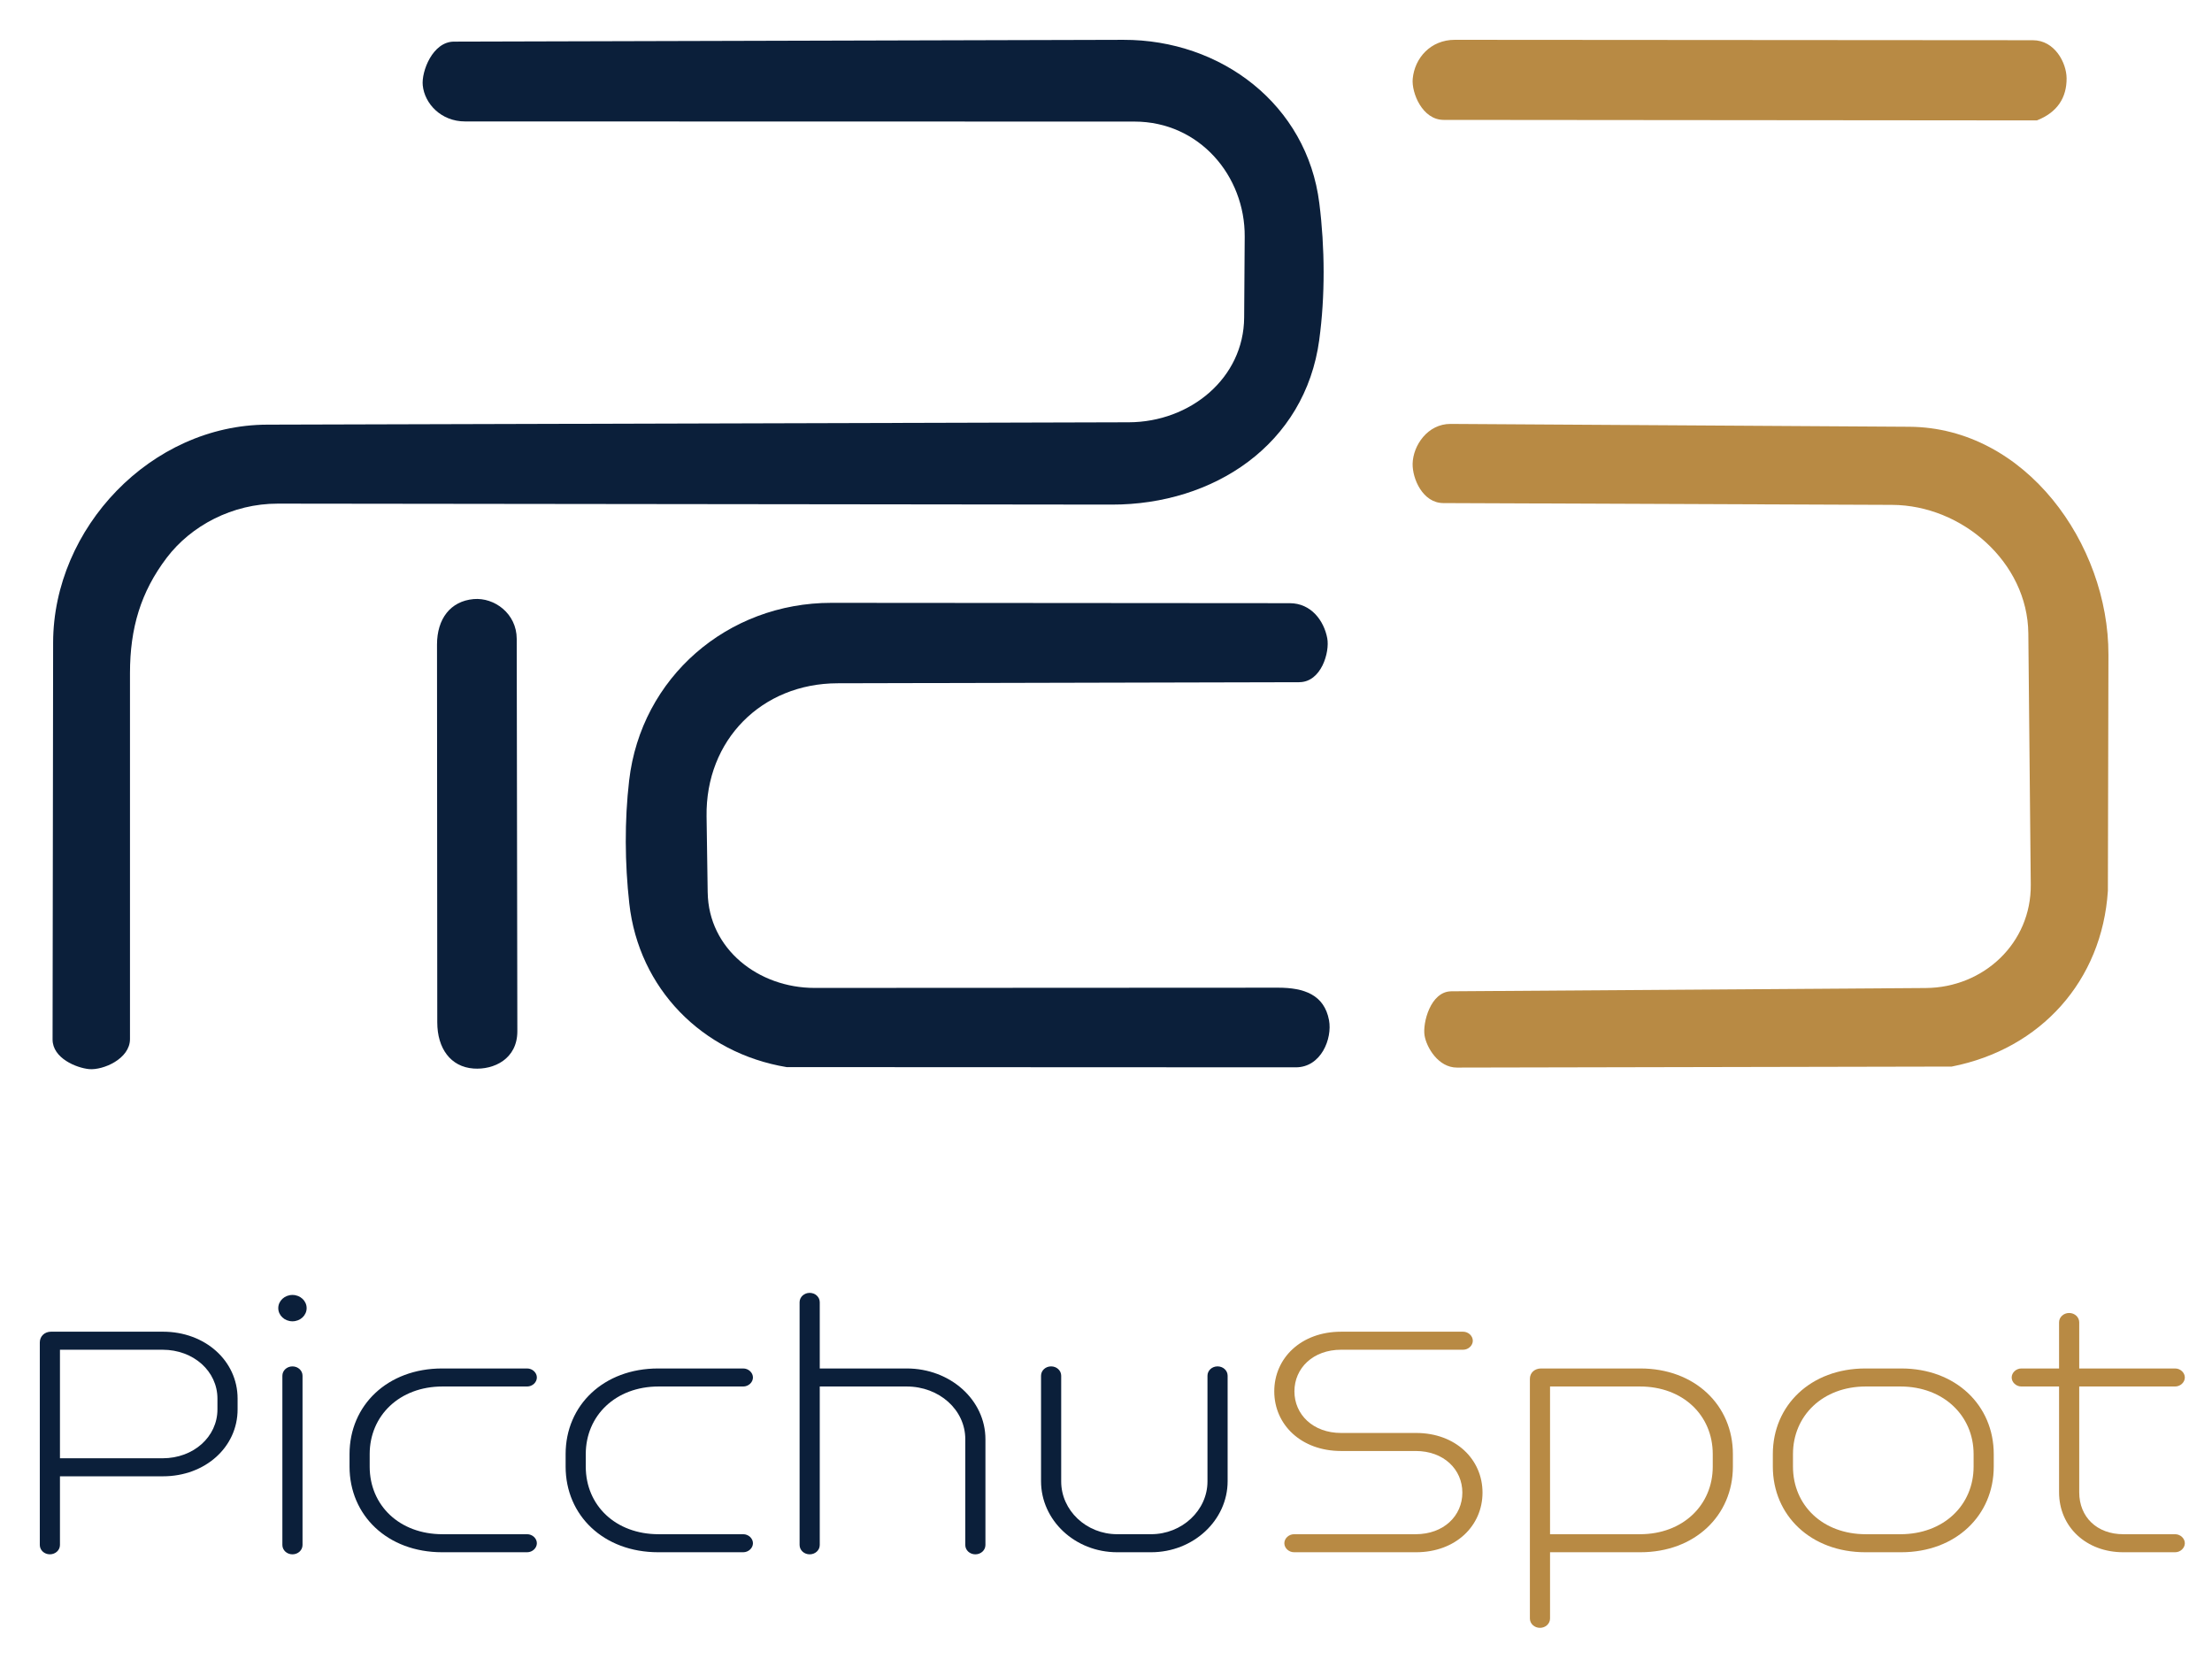
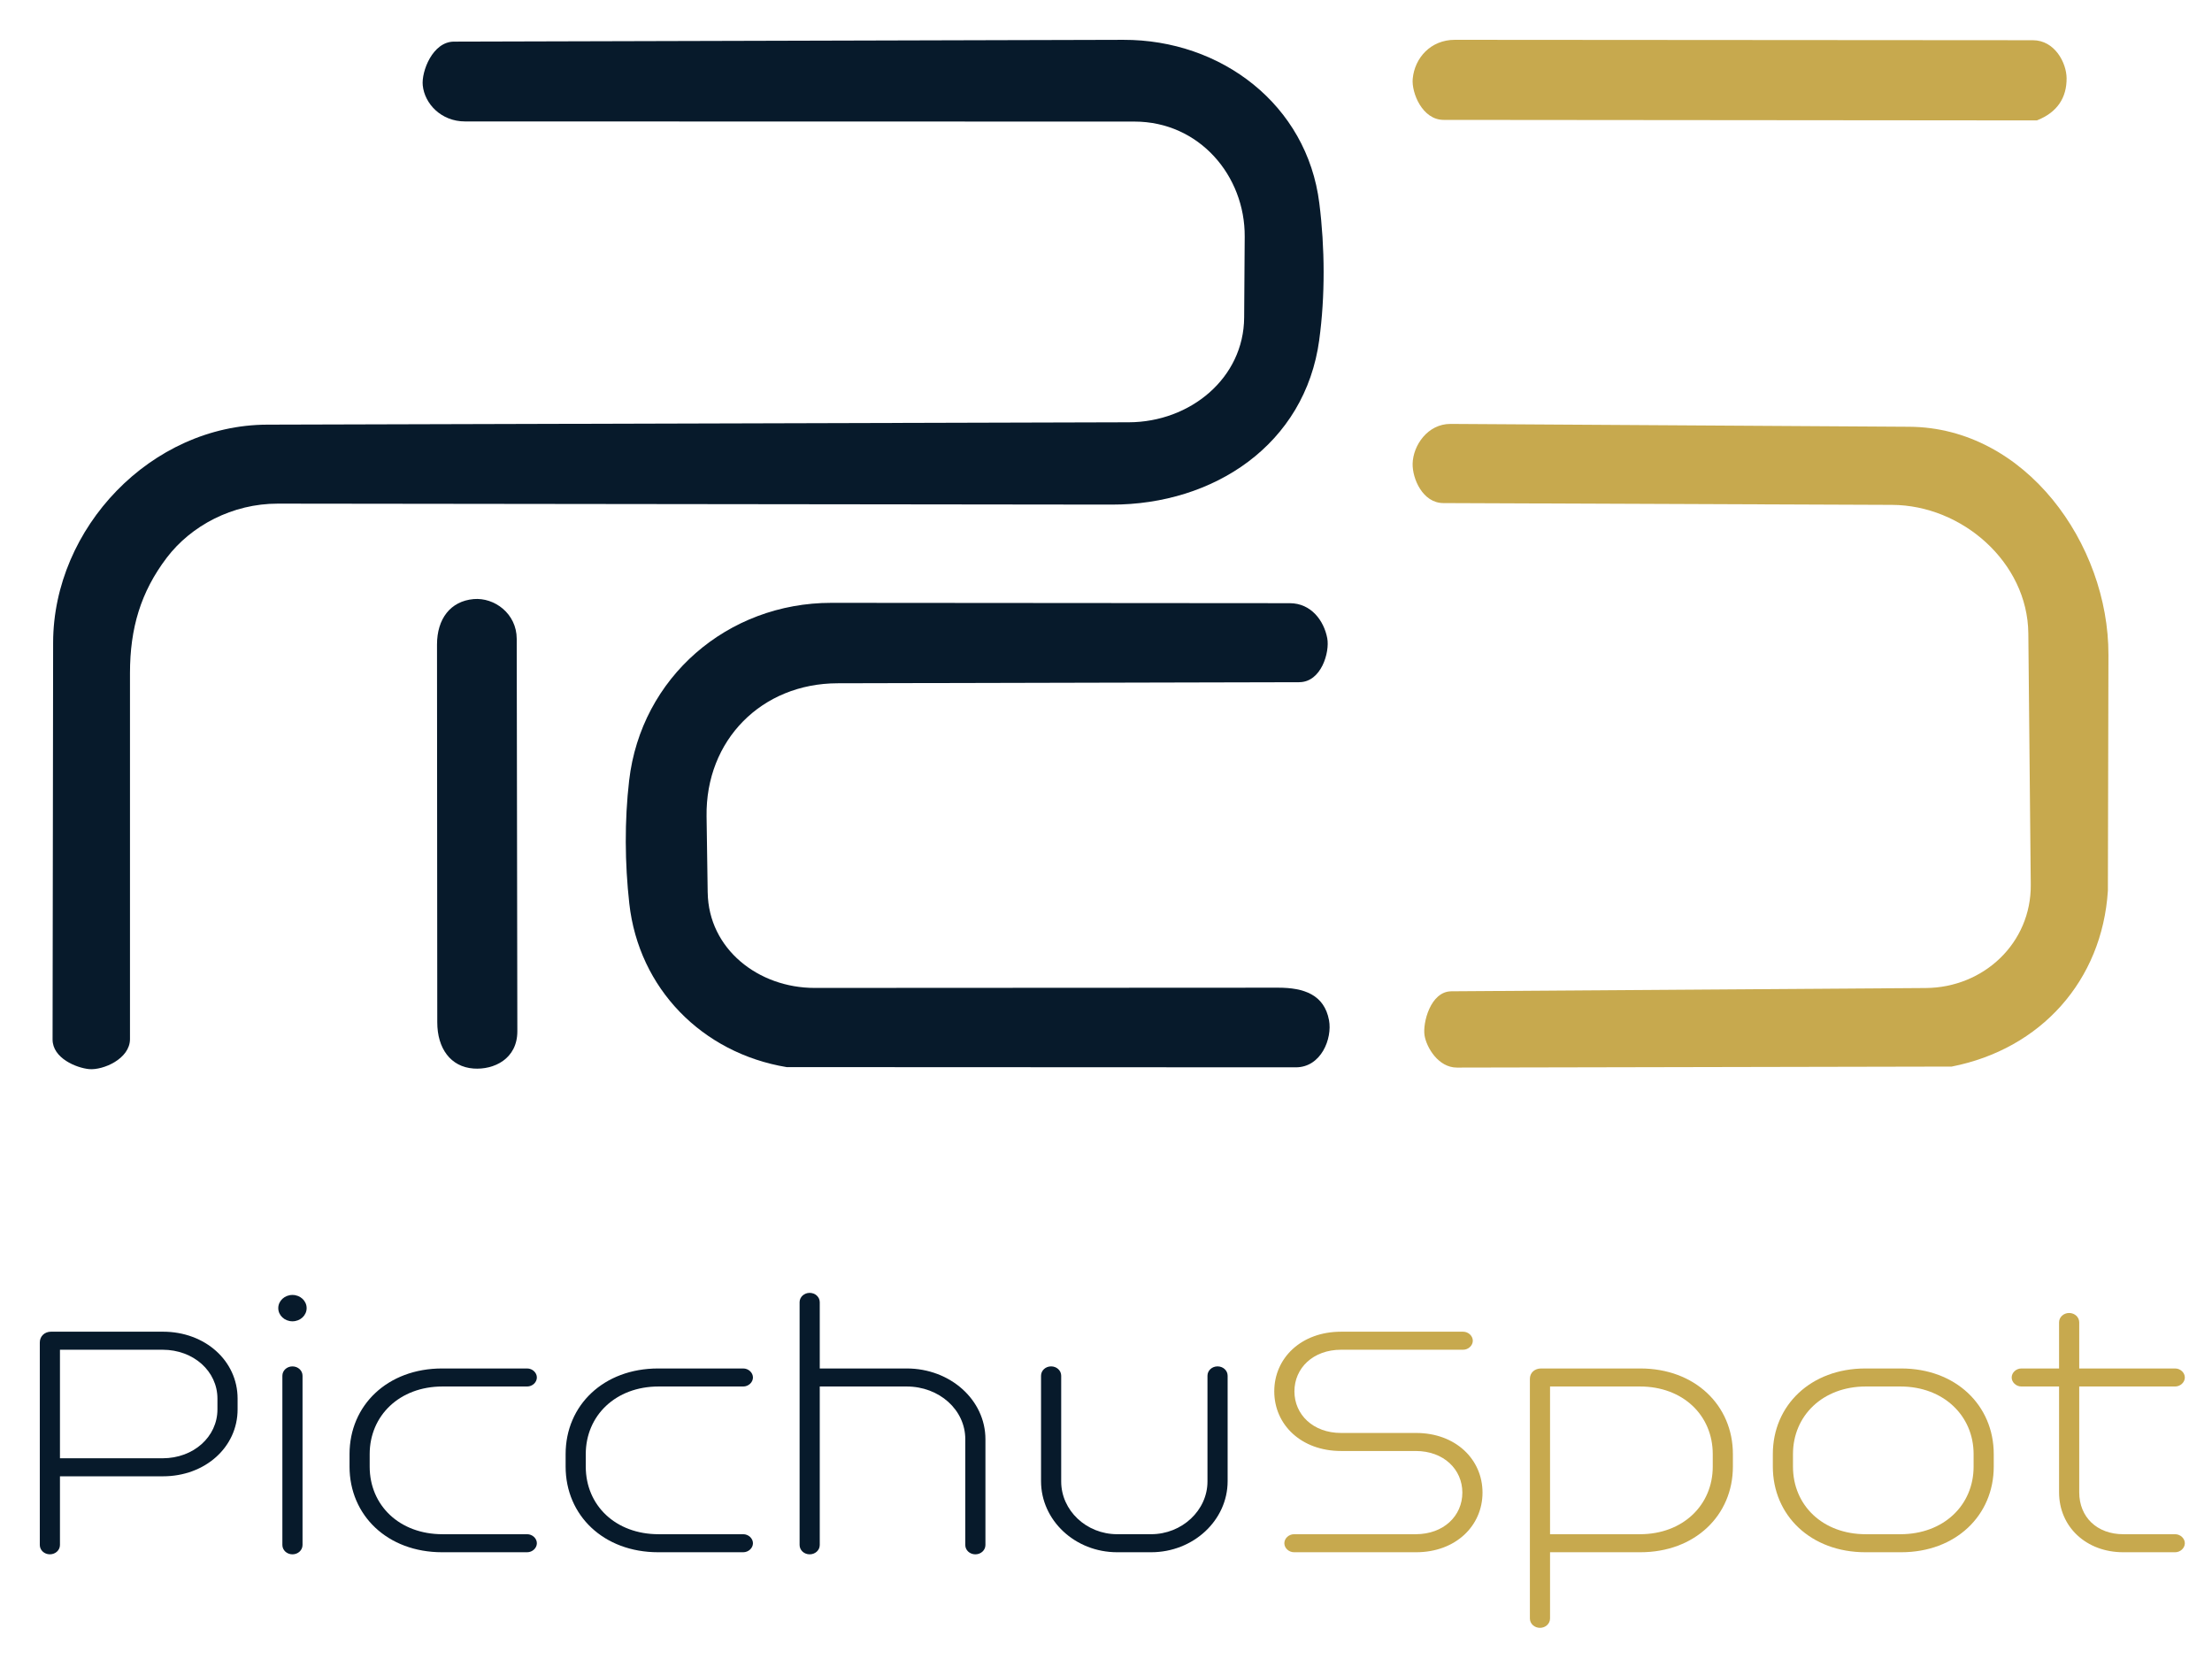
<svg xmlns="http://www.w3.org/2000/svg" id="_x31_080_x__x_1080_px_Logo_1" version="1.1" viewBox="0 0 1600 1200">
  <g id="Graphic_Elements1" data-name="Graphic_Elements">
-     <path d="M1049.71,717.03l343.25-2.37c41.89-.29,76.36-32.51,75.95-74.81l-1.76-181.67c-.5-51.5-48-92.79-98.55-92.99l-324.61-1.3c-14.89-.06-22.43-17.64-22.2-28.49.29-13.2,10.91-28.87,27.48-28.77l331.79,2.06c84.04.52,144.22,84.8,144.03,164.94l-.4,170.7c-4.2,65.05-48.46,114.45-112.95,127.15l-357.89.73c-13.48.03-22.02-14.59-23.43-23.23-1.47-9.04,4.27-31.83,19.3-31.94Z" fill="#b88a44" />
-     <path d="M511.9,645.55c.6,40.9,36.72,69.06,77.31,69.04l335.32-.17c18.77,0,33.33,5.11,36.78,23.52,2.47,13.2-5.61,34.1-24.05,34.09l-368.27-.16c-61.1-10.15-106.93-56.8-113.8-118.3-3.25-29.12-3.52-59.77-.11-89.07,8.66-74.43,71.11-128.5,146.35-128.45l331.47.25c15.57.01,24.77,12.76,27.14,25.36,1.88,10.01-4.28,31.75-20.25,31.78l-333.99.79c-54.84.13-95.54,41.04-94.72,96.28l.81,55.04Z" fill="#0b1f3a" />
-     <path d="M1473.33,87.1l-429.11-.38c-15.43-.01-23.29-19.6-22.37-29.7,1.37-14.98,12.88-28.23,30.51-28.22l418.03.29c15.96.01,24.35,16.46,24.44,27.46.11,13.93-6.55,24.68-21.5,30.55Z" fill="#b88a44" />
-     <path d="M374.21,745.9c.03,20.15-17.07,28.05-31.68,27-16.67-1.2-26.23-14.66-26.24-33.41l-.19-273.22c-.01-18.66,9.71-31.43,26.45-32.93,15.06-1.35,31.18,10.49,31.21,28.75l.45,283.8Z" fill="#0b1f3a" />
-     <path d="M954.27,245.75c-10.28,76-76.55,119.34-150.09,119.24l-603.16-.7c-32.96-.05-62.85,16-80.41,39.13-18.81,24.78-26.59,50.97-26.59,83.47v264.71c0,14.3-19.46,22.62-29.55,21.72-9.08-.85-26.44-7.83-26.44-21.42l.4-287.13c.15-82.82,70.78-157.41,154.95-157.61l623.13-1.71c44.55-.15,83.17-32.05,83.42-75.8l.4-58.44c.3-44.04-32.86-83.27-79.76-83.27l-484.18-.1c-17.41,0-29.3-12.94-30.6-26.08-1.05-9.98,7.07-31.6,22.57-31.65l484.18-1.3c70.73-.2,132.88,46.85,141.76,118.18,4.06,32.2,4.26,67.17-.05,98.77Z" fill="#0b1f3a" />
+     <path d="M1049.71,717.03l343.25-2.37c41.89-.29,76.36-32.51,75.95-74.81l-1.76-181.67c-.5-51.5-48-92.79-98.55-92.99l-324.61-1.3c-14.89-.06-22.43-17.64-22.2-28.49.29-13.2,10.91-28.87,27.48-28.77l331.79,2.06c84.04.52,144.22,84.8,144.03,164.94l-.4,170.7c-4.2,65.05-48.46,114.45-112.95,127.15l-357.89.73c-13.48.03-22.02-14.59-23.43-23.23-1.47-9.04,4.27-31.83,19.3-31.94Z" fill="#c7a94e" />
+     <path d="M511.9,645.55c.6,40.9,36.72,69.06,77.31,69.04l335.32-.17c18.77,0,33.33,5.11,36.78,23.52,2.47,13.2-5.61,34.1-24.05,34.09l-368.27-.16c-61.1-10.15-106.93-56.8-113.8-118.3-3.25-29.12-3.52-59.77-.11-89.07,8.66-74.43,71.11-128.5,146.35-128.45l331.47.25c15.57.01,24.77,12.76,27.14,25.36,1.88,10.01-4.28,31.75-20.25,31.78l-333.99.79c-54.84.13-95.54,41.04-94.72,96.28l.81,55.04Z" fill="#071a2b" />
+     <path d="M1473.33,87.1l-429.11-.38c-15.43-.01-23.29-19.6-22.37-29.7,1.37-14.98,12.88-28.23,30.51-28.22l418.03.29c15.96.01,24.35,16.46,24.44,27.46.11,13.93-6.55,24.68-21.5,30.55Z" fill="#c7a94e" />
+     <path d="M374.21,745.9c.03,20.15-17.07,28.05-31.68,27-16.67-1.2-26.23-14.66-26.24-33.41l-.19-273.22c-.01-18.66,9.71-31.43,26.45-32.93,15.06-1.35,31.18,10.49,31.21,28.75l.45,283.8Z" fill="#071a2b" />
+     <path d="M954.27,245.75c-10.28,76-76.55,119.34-150.09,119.24l-603.16-.7c-32.96-.05-62.85,16-80.41,39.13-18.81,24.78-26.59,50.97-26.59,83.47v264.71c0,14.3-19.46,22.62-29.55,21.72-9.08-.85-26.44-7.83-26.44-21.42l.4-287.13c.15-82.82,70.78-157.41,154.95-157.61l623.13-1.71c44.55-.15,83.17-32.05,83.42-75.8l.4-58.44c.3-44.04-32.86-83.27-79.76-83.27l-484.18-.1c-17.41,0-29.3-12.94-30.6-26.08-1.05-9.98,7.07-31.6,22.57-31.65l484.18-1.3c70.73-.2,132.88,46.85,141.76,118.18,4.06,32.2,4.26,67.17-.05,98.77Z" fill="#071a2b" />
    <g>
-       <path d="M43.37,1067.85v49.66c0,3.76-3.24,6.77-7.29,6.77s-7.29-3.01-7.29-6.77v-146.48c0-4.51,3.51-7.78,8.1-7.78h80.98c30.5,0,53.99,21.07,53.99,48.41v7.78c0,27.34-23.48,48.41-53.99,48.41H43.37ZM157.28,1011.67c0-19.81-17.28-35.37-39.68-35.37H43.37v78.51h74.23c22.4,0,39.68-15.55,39.68-35.37v-7.78Z" fill="#0b1f3a" />
-       <path d="M201.28,946.2c0-5.27,4.59-9.53,10.26-9.53s10.26,4.26,10.26,9.53-4.59,9.53-10.26,9.53-10.26-4.26-10.26-9.53ZM204.25,995.12c0-3.76,3.24-6.77,7.29-6.77s7.29,3.01,7.29,6.77v122.4c0,3.76-3.24,6.77-7.29,6.77s-7.29-3.01-7.29-6.77v-122.4Z" fill="#0b1f3a" />
-       <path d="M319.77,1122.78c-39.41,0-66.94-26.59-66.94-61.95v-9.03c0-35.37,27.53-61.95,66.94-61.95h61.54c3.78,0,7.02,3.01,7.02,6.52s-3.24,6.52-7.02,6.52h-61.27c-31.04,0-52.64,21.07-52.64,48.91v9.03c0,28.09,21.59,48.91,52.64,48.91h61.27c3.78,0,7.02,3.01,7.02,6.52s-3.24,6.52-7.02,6.52h-61.54Z" fill="#0b1f3a" />
-       <path d="M476.07,1122.78c-39.41,0-66.94-26.59-66.94-61.95v-9.03c0-35.37,27.53-61.95,66.94-61.95h61.54c3.78,0,7.02,3.01,7.02,6.52s-3.24,6.52-7.02,6.52h-61.27c-31.04,0-52.64,21.07-52.64,48.91v9.03c0,28.09,21.59,48.91,52.64,48.91h61.27c3.78,0,7.02,3.01,7.02,6.52s-3.24,6.52-7.02,6.52h-61.54Z" fill="#0b1f3a" />
-       <path d="M698.22,1041.02c0-21.32-18.9-38.13-42.38-38.13h-62.89v114.63c0,3.76-3.24,6.77-7.29,6.77s-7.29-3.01-7.29-6.77v-175.58c0-3.76,3.24-6.77,7.29-6.77s7.29,3.01,7.29,6.77v47.91h62.89c31.58,0,56.95,22.82,56.95,51.17v76.5c0,3.76-3.24,6.77-7.29,6.77s-7.29-3.01-7.29-6.77v-76.5Z" fill="#0b1f3a" />
-       <path d="M808.08,1122.78c-30.5,0-55.07-23.08-55.07-51.42v-76.25c0-3.76,3.24-6.77,7.29-6.77s7.29,3.01,7.29,6.77v76.5c0,20.82,18.08,38.12,40.49,38.12h24.56c22.4,0,40.76-17.31,40.76-38.12v-76.5c0-3.76,3.24-6.77,7.29-6.77s7.29,3.01,7.29,6.77v76.25c0,28.34-24.83,51.42-55.34,51.42h-24.56Z" fill="#0b1f3a" />
-       <path d="M936.02,1122.78c-3.78,0-7.02-3.01-7.02-6.52s3.24-6.52,7.02-6.52h88c20.24,0,33.74-13.29,33.74-30.1s-13.5-30.1-33.74-30.1h-53.99c-28.88,0-48.32-19.06-48.32-43.14s19.44-43.14,48.32-43.14h88.27c3.78,0,7.02,3.01,7.02,6.52s-3.24,6.52-7.02,6.52h-88.27c-20.24,0-33.74,13.29-33.74,30.1s13.5,30.1,33.74,30.1h54.26c28.61,0,48.05,19.06,48.05,43.14s-19.44,43.14-48.05,43.14h-88.27Z" fill="#b88a44" />
-       <path d="M1121.19,1122.78v47.91c0,3.76-3.24,6.77-7.29,6.77s-7.29-3.01-7.29-6.77v-173.32c0-4.51,3.51-7.52,8.1-7.52h71.8c39.41,0,66.94,26.59,66.94,61.95v9.03c0,35.37-27.53,61.95-66.94,61.95h-65.32ZM1238.88,1051.8c0-28.09-21.59-48.91-52.64-48.91h-65.05v106.85h65.05c31.04,0,52.64-21.07,52.64-48.91v-9.03Z" fill="#b88a44" />
-       <path d="M1349.28,1122.78c-39.41,0-66.94-26.59-66.94-61.95v-9.03c0-35.37,27.53-61.95,66.94-61.95h25.91c39.41,0,66.94,26.59,66.94,61.95v9.03c0,35.37-27.53,61.95-66.94,61.95h-25.91ZM1427.56,1051.8c0-27.84-21.86-48.91-52.91-48.91h-25.1c-31.04,0-52.64,21.07-52.64,48.91v9.03c0,28.09,21.59,48.91,52.64,48.91h25.1c31.04,0,52.91-20.82,52.91-48.91v-9.03Z" fill="#b88a44" />
-       <path d="M1535.81,1122.78c-26.72,0-46.43-18.31-46.43-43.39v-76.5h-27.26c-3.78,0-7.02-3.01-7.02-6.52s3.24-6.52,7.02-6.52h27.26v-33.36c0-3.76,3.24-6.77,7.29-6.77s7.29,3.01,7.29,6.77v33.36h69.37c3.78,0,7.02,3.01,7.02,6.52s-3.24,6.52-7.02,6.52h-69.37v76.5c0,18.06,12.96,30.35,31.85,30.35h37.52c3.78,0,7.02,3.01,7.02,6.52s-3.24,6.52-7.02,6.52h-37.52Z" fill="#b88a44" />
+       <path d="M43.37,1067.85v49.66c0,3.76-3.24,6.77-7.29,6.77s-7.29-3.01-7.29-6.77v-146.48c0-4.51,3.51-7.78,8.1-7.78h80.98c30.5,0,53.99,21.07,53.99,48.41v7.78c0,27.34-23.48,48.41-53.99,48.41H43.37ZM157.28,1011.67c0-19.81-17.28-35.37-39.68-35.37H43.37v78.51h74.23c22.4,0,39.68-15.55,39.68-35.37v-7.78Z" fill="#071a2b" />
+       <path d="M201.28,946.2c0-5.27,4.59-9.53,10.26-9.53s10.26,4.26,10.26,9.53-4.59,9.53-10.26,9.53-10.26-4.26-10.26-9.53ZM204.25,995.12c0-3.76,3.24-6.77,7.29-6.77s7.29,3.01,7.29,6.77v122.4c0,3.76-3.24,6.77-7.29,6.77s-7.29-3.01-7.29-6.77v-122.4Z" fill="#071a2b" />
+       <path d="M319.77,1122.78c-39.41,0-66.94-26.59-66.94-61.95v-9.03c0-35.37,27.53-61.95,66.94-61.95h61.54c3.78,0,7.02,3.01,7.02,6.52s-3.24,6.52-7.02,6.52h-61.27c-31.04,0-52.64,21.07-52.64,48.91v9.03c0,28.09,21.59,48.91,52.64,48.91h61.27c3.78,0,7.02,3.01,7.02,6.52s-3.24,6.52-7.02,6.52h-61.54Z" fill="#071a2b" />
+       <path d="M476.07,1122.78c-39.41,0-66.94-26.59-66.94-61.95v-9.03c0-35.37,27.53-61.95,66.94-61.95h61.54c3.78,0,7.02,3.01,7.02,6.52s-3.24,6.52-7.02,6.52h-61.27c-31.04,0-52.64,21.07-52.64,48.91v9.03c0,28.09,21.59,48.91,52.64,48.91h61.27c3.78,0,7.02,3.01,7.02,6.52s-3.24,6.52-7.02,6.52h-61.54Z" fill="#071a2b" />
+       <path d="M698.22,1041.02c0-21.32-18.9-38.13-42.38-38.13h-62.89v114.63c0,3.76-3.24,6.77-7.29,6.77s-7.29-3.01-7.29-6.77v-175.58c0-3.76,3.24-6.77,7.29-6.77s7.29,3.01,7.29,6.77v47.91h62.89c31.58,0,56.95,22.82,56.95,51.17v76.5c0,3.76-3.24,6.77-7.29,6.77s-7.29-3.01-7.29-6.77v-76.5Z" fill="#071a2b" />
+       <path d="M808.08,1122.78c-30.5,0-55.07-23.08-55.07-51.42v-76.25c0-3.76,3.24-6.77,7.29-6.77s7.29,3.01,7.29,6.77v76.5c0,20.82,18.08,38.12,40.49,38.12h24.56c22.4,0,40.76-17.31,40.76-38.12v-76.5c0-3.76,3.24-6.77,7.29-6.77s7.29,3.01,7.29,6.77v76.25c0,28.34-24.83,51.42-55.34,51.42h-24.56Z" fill="#071a2b" />
+       <path d="M936.02,1122.78c-3.78,0-7.02-3.01-7.02-6.52s3.24-6.52,7.02-6.52h88c20.24,0,33.74-13.29,33.74-30.1s-13.5-30.1-33.74-30.1h-53.99c-28.88,0-48.32-19.06-48.32-43.14s19.44-43.14,48.32-43.14h88.27c3.78,0,7.02,3.01,7.02,6.52s-3.24,6.52-7.02,6.52h-88.27c-20.24,0-33.74,13.29-33.74,30.1s13.5,30.1,33.74,30.1h54.26c28.61,0,48.05,19.06,48.05,43.14s-19.44,43.14-48.05,43.14h-88.27Z" fill="#c7a94e" />
+       <path d="M1121.19,1122.78v47.91c0,3.76-3.24,6.77-7.29,6.77s-7.29-3.01-7.29-6.77v-173.32c0-4.51,3.51-7.52,8.1-7.52h71.8c39.41,0,66.94,26.59,66.94,61.95v9.03c0,35.37-27.53,61.95-66.94,61.95h-65.32ZM1238.88,1051.8c0-28.09-21.59-48.91-52.64-48.91h-65.05v106.85h65.05c31.04,0,52.64-21.07,52.64-48.91v-9.03Z" fill="#c7a94e" />
+       <path d="M1349.28,1122.78c-39.41,0-66.94-26.59-66.94-61.95v-9.03c0-35.37,27.53-61.95,66.94-61.95h25.91c39.41,0,66.94,26.59,66.94,61.95v9.03c0,35.37-27.53,61.95-66.94,61.95h-25.91ZM1427.56,1051.8c0-27.84-21.86-48.91-52.91-48.91h-25.1c-31.04,0-52.64,21.07-52.64,48.91v9.03c0,28.09,21.59,48.91,52.64,48.91h25.1c31.04,0,52.91-20.82,52.91-48.91v-9.03Z" fill="#c7a94e" />
+       <path d="M1535.81,1122.78c-26.72,0-46.43-18.31-46.43-43.39v-76.5h-27.26c-3.78,0-7.02-3.01-7.02-6.52s3.24-6.52,7.02-6.52h27.26v-33.36c0-3.76,3.24-6.77,7.29-6.77s7.29,3.01,7.29,6.77v33.36h69.37c3.78,0,7.02,3.01,7.02,6.52s-3.24,6.52-7.02,6.52h-69.37v76.5c0,18.06,12.96,30.35,31.85,30.35h37.52c3.78,0,7.02,3.01,7.02,6.52s-3.24,6.52-7.02,6.52h-37.52Z" fill="#c7a94e" />
    </g>
  </g>
</svg>
